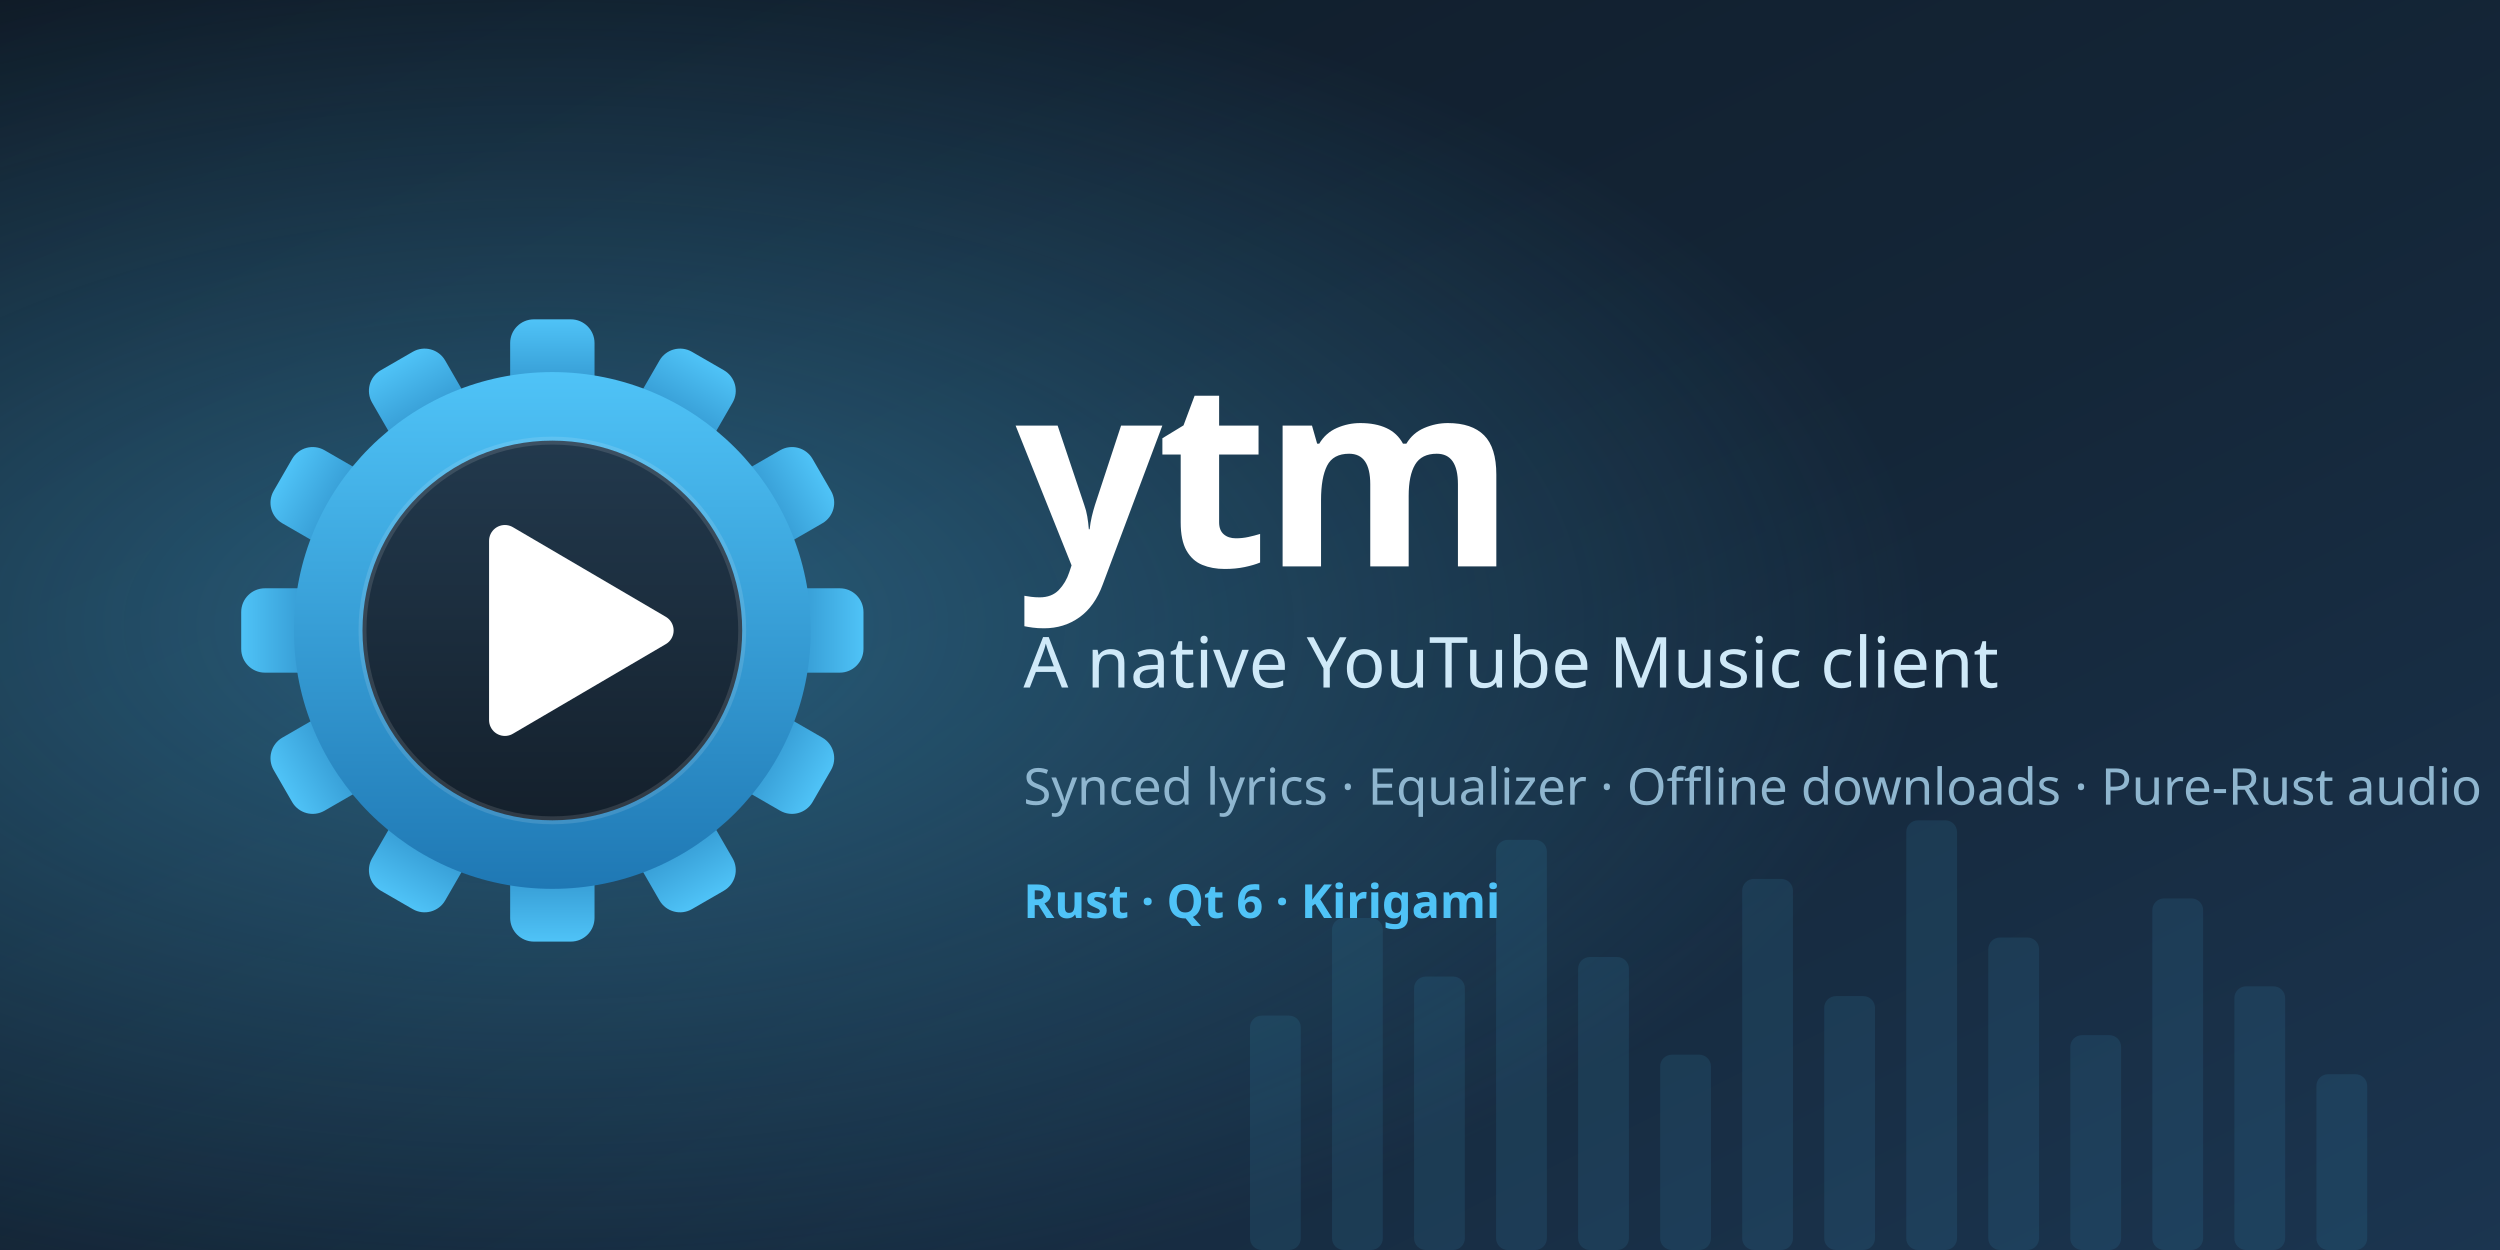
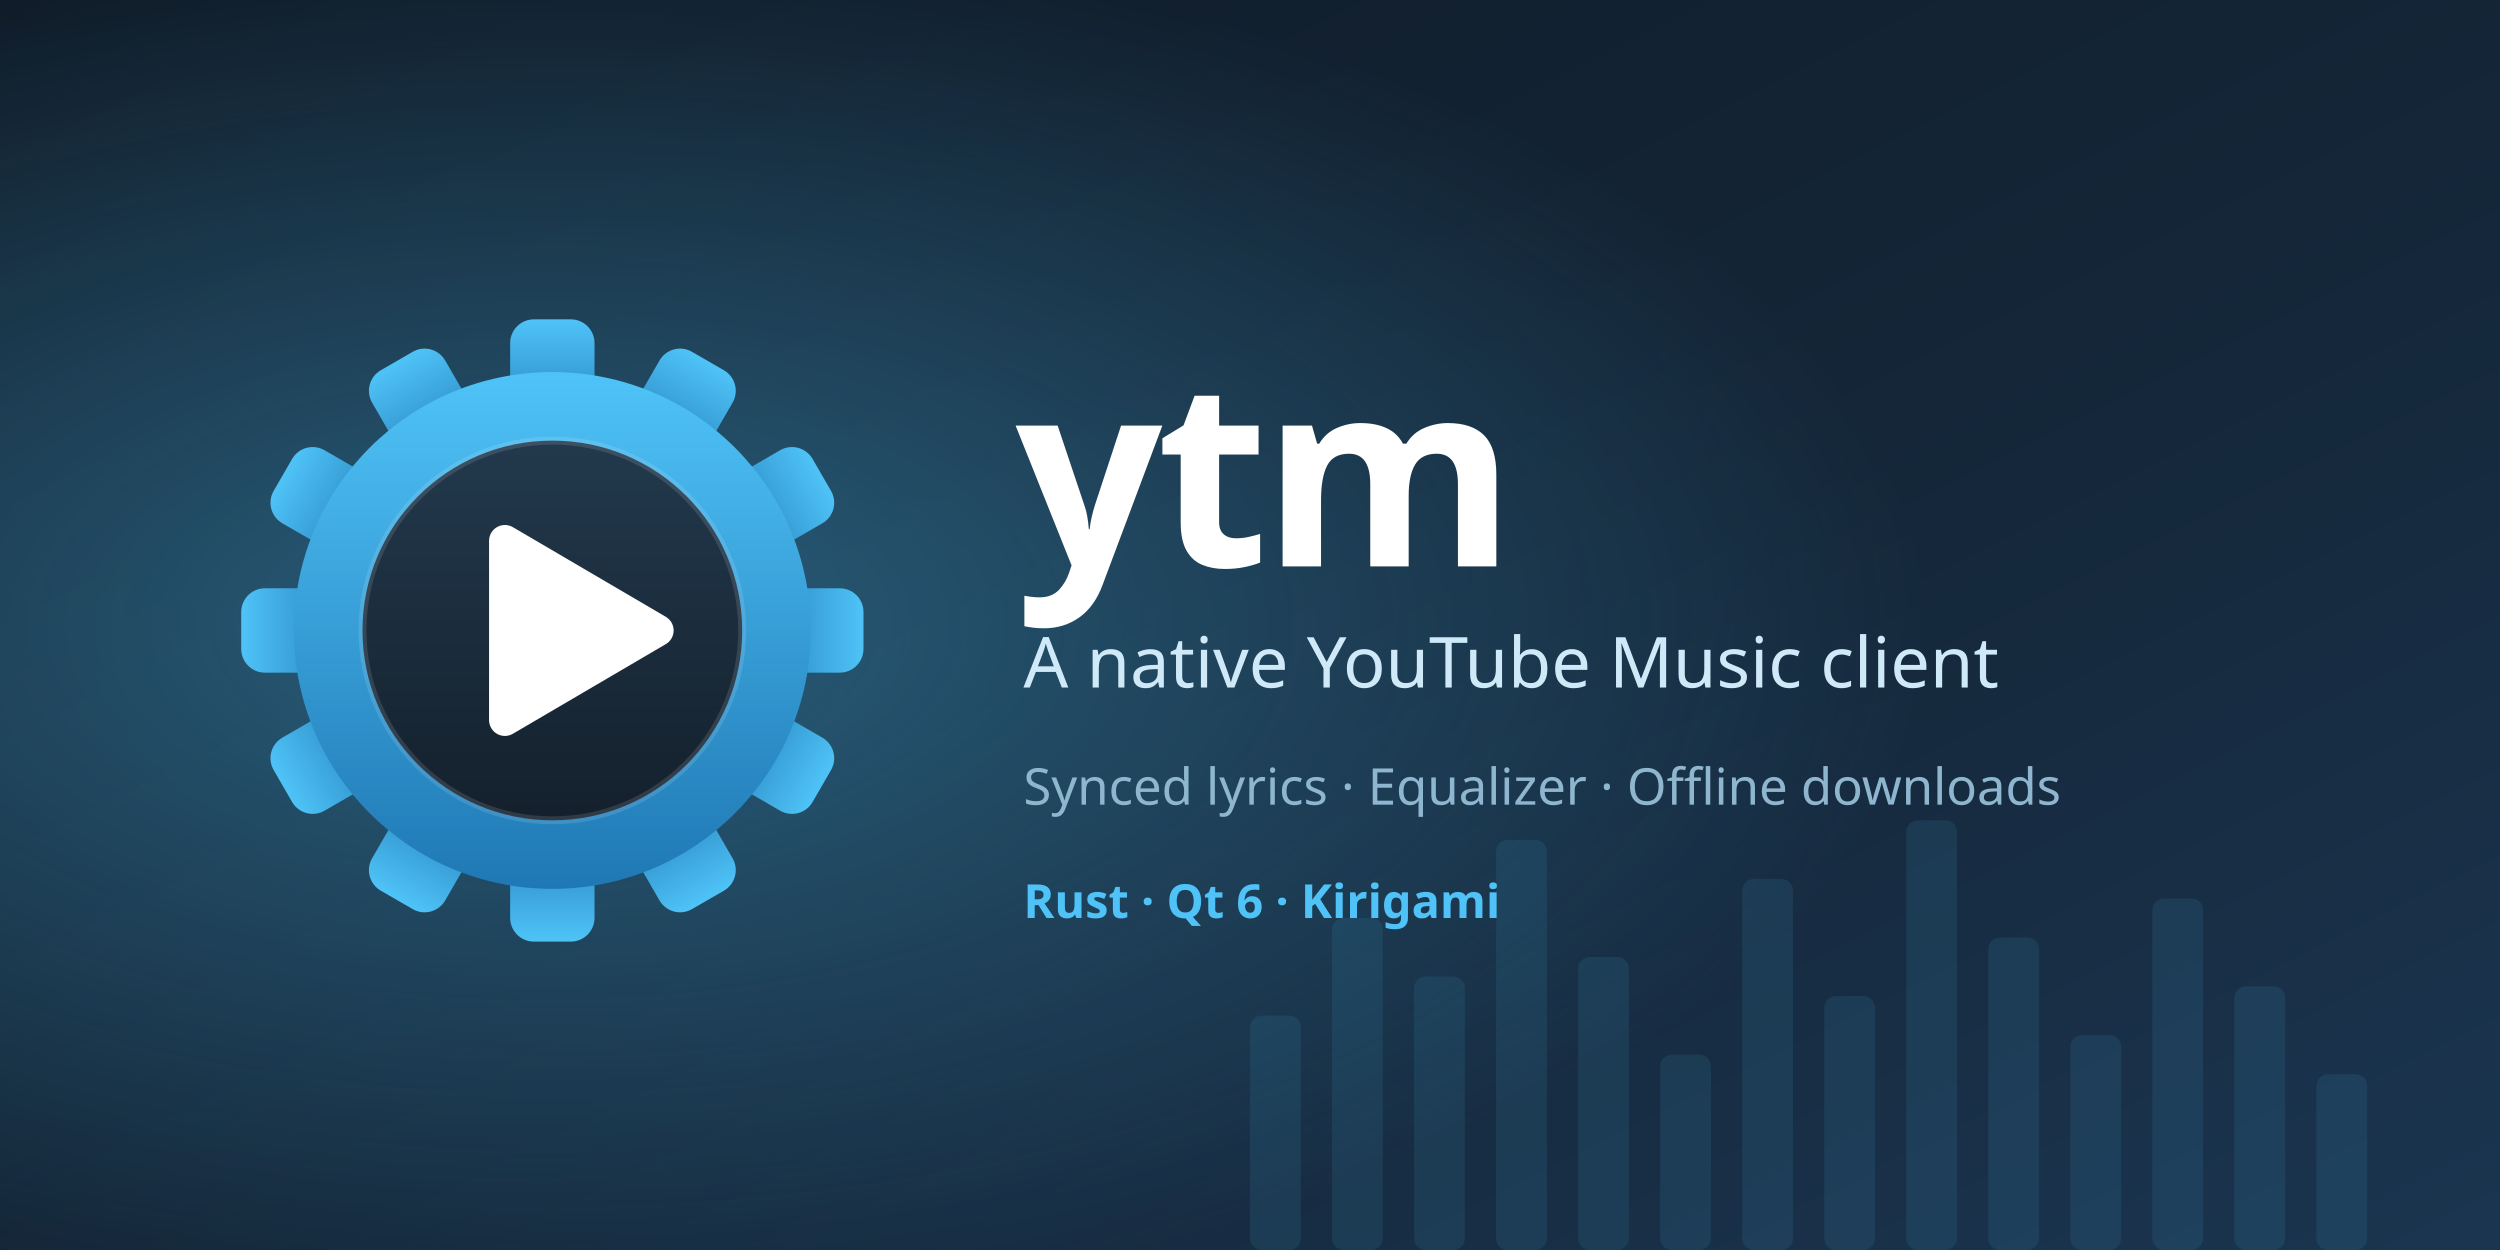
<svg xmlns="http://www.w3.org/2000/svg" viewBox="0 0 1280 640" width="1280" height="640" role="img" aria-label="ytm: a native YouTube Music client">
  <defs>
    <linearGradient id="bg" x1="0" y1="0" x2="1" y2="1">
      <stop offset="0" stop-color="#0f1a26" />
      <stop offset="0.55" stop-color="#142638" />
      <stop offset="1" stop-color="#1b3550" />
    </linearGradient>
    <radialGradient id="glow" cx="0.22" cy="0.5" r="0.55">
      <stop offset="0" stop-color="#4fc3f7" stop-opacity="0.38" />
      <stop offset="1" stop-color="#4fc3f7" stop-opacity="0" />
    </radialGradient>
    <linearGradient id="body" x1="0" y1="0" x2="0" y2="1">
      <stop offset="0" stop-color="#4fc3f7" />
      <stop offset="1" stop-color="#1f78b4" />
    </linearGradient>
    <linearGradient id="face" x1="0" y1="0" x2="0" y2="1">
      <stop offset="0" stop-color="#22394d" />
      <stop offset="1" stop-color="#14202c" />
    </linearGradient>
    <rect id="tooth" x="112" y="10" width="32" height="46" rx="9" />
    <g id="logo">
      <g fill="url(#body)">
        <use href="#tooth" />
        <use href="#tooth" transform="rotate(30 128 128)" />
        <use href="#tooth" transform="rotate(60 128 128)" />
        <use href="#tooth" transform="rotate(90 128 128)" />
        <use href="#tooth" transform="rotate(120 128 128)" />
        <use href="#tooth" transform="rotate(150 128 128)" />
        <use href="#tooth" transform="rotate(180 128 128)" />
        <use href="#tooth" transform="rotate(210 128 128)" />
        <use href="#tooth" transform="rotate(240 128 128)" />
        <use href="#tooth" transform="rotate(270 128 128)" />
        <use href="#tooth" transform="rotate(300 128 128)" />
        <use href="#tooth" transform="rotate(330 128 128)" />
      </g>
      <circle cx="128" cy="128" r="98" fill="url(#body)" />
      <circle cx="128" cy="128" r="72" fill="url(#face)" />
      <circle cx="128" cy="128" r="72" fill="none" stroke="#ffffff" stroke-opacity="0.12" stroke-width="3" />
      <path d="M110 94 L110 162 L168 128 Z" fill="#ffffff" stroke="#ffffff" stroke-width="12" stroke-linejoin="round" />
    </g>
  </defs>
  <rect width="1280" height="640" fill="url(#bg)" />
  <rect width="1280" height="640" fill="url(#glow)" />
  <g fill="#4fc3f7" fill-opacity="0.10">
    <rect x="640" y="520" width="26" height="120" rx="6" />
    <rect x="682" y="470" width="26" height="170" rx="6" />
    <rect x="724" y="500" width="26" height="140" rx="6" />
    <rect x="766" y="430" width="26" height="210" rx="6" />
    <rect x="808" y="490" width="26" height="150" rx="6" />
    <rect x="850" y="540" width="26" height="100" rx="6" />
    <rect x="892" y="450" width="26" height="190" rx="6" />
    <rect x="934" y="510" width="26" height="130" rx="6" />
    <rect x="976" y="420" width="26" height="220" rx="6" />
    <rect x="1018" y="480" width="26" height="160" rx="6" />
    <rect x="1060" y="530" width="26" height="110" rx="6" />
    <rect x="1102" y="460" width="26" height="180" rx="6" />
    <rect x="1144" y="505" width="26" height="135" rx="6" />
    <rect x="1186" y="550" width="26" height="90" rx="6" />
  </g>
  <use href="#logo" transform="translate(110 150) scale(1.35)" />
  <g font-family="'Noto Sans','Segoe UI','Helvetica Neue',Arial,sans-serif" fill="#ffffff">
    <text x="520" y="290" font-size="132" font-weight="700" letter-spacing="-3">ytm</text>
    <text x="524" y="352" font-size="36" font-weight="400" fill="#cfe9f8">A native YouTube Music client</text>
-     <text x="524" y="412" font-size="26" font-weight="400" fill="#8fb6cf">Synced lyrics · Equalizer · Offline downloads · Pure-Rust audio</text>
+     <text x="524" y="412" font-size="26" font-weight="400" fill="#8fb6cf">Synced lyrics · Equalizer · Offline downloads</text>
    <text x="524" y="470" font-size="24" font-weight="600" fill="#4fc3f7">Rust  ·  Qt 6  ·  Kirigami</text>
  </g>
</svg>
